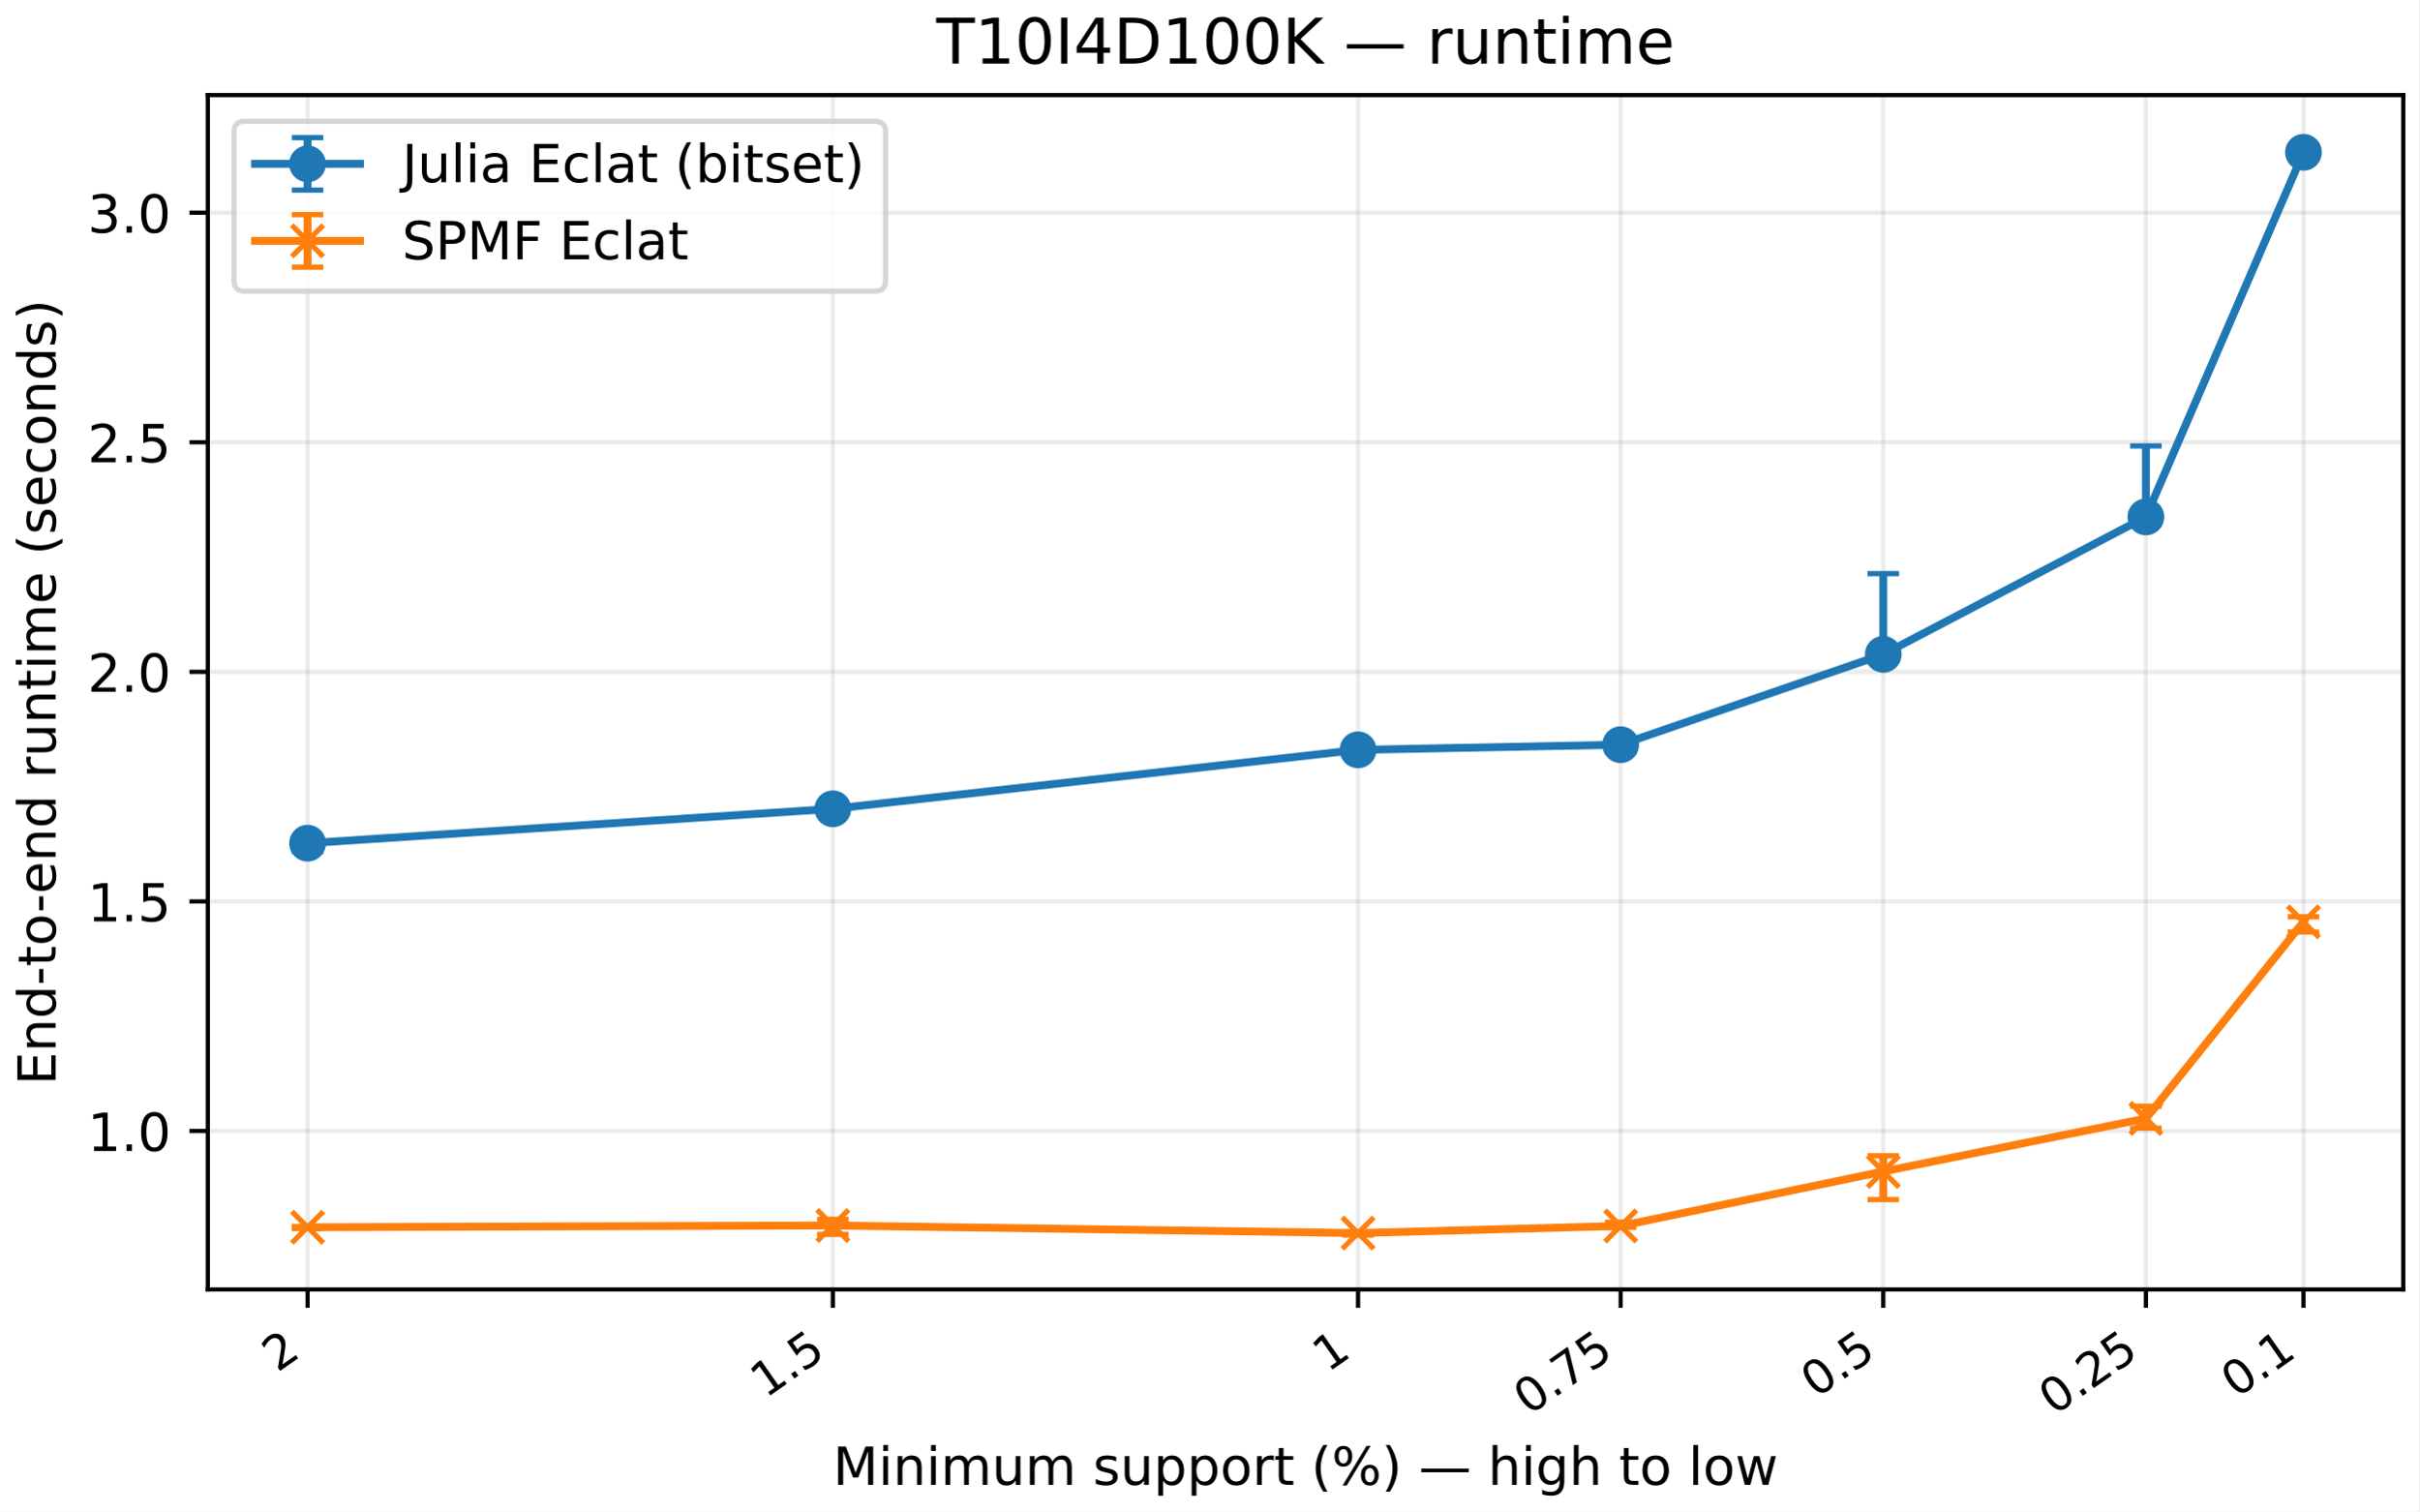
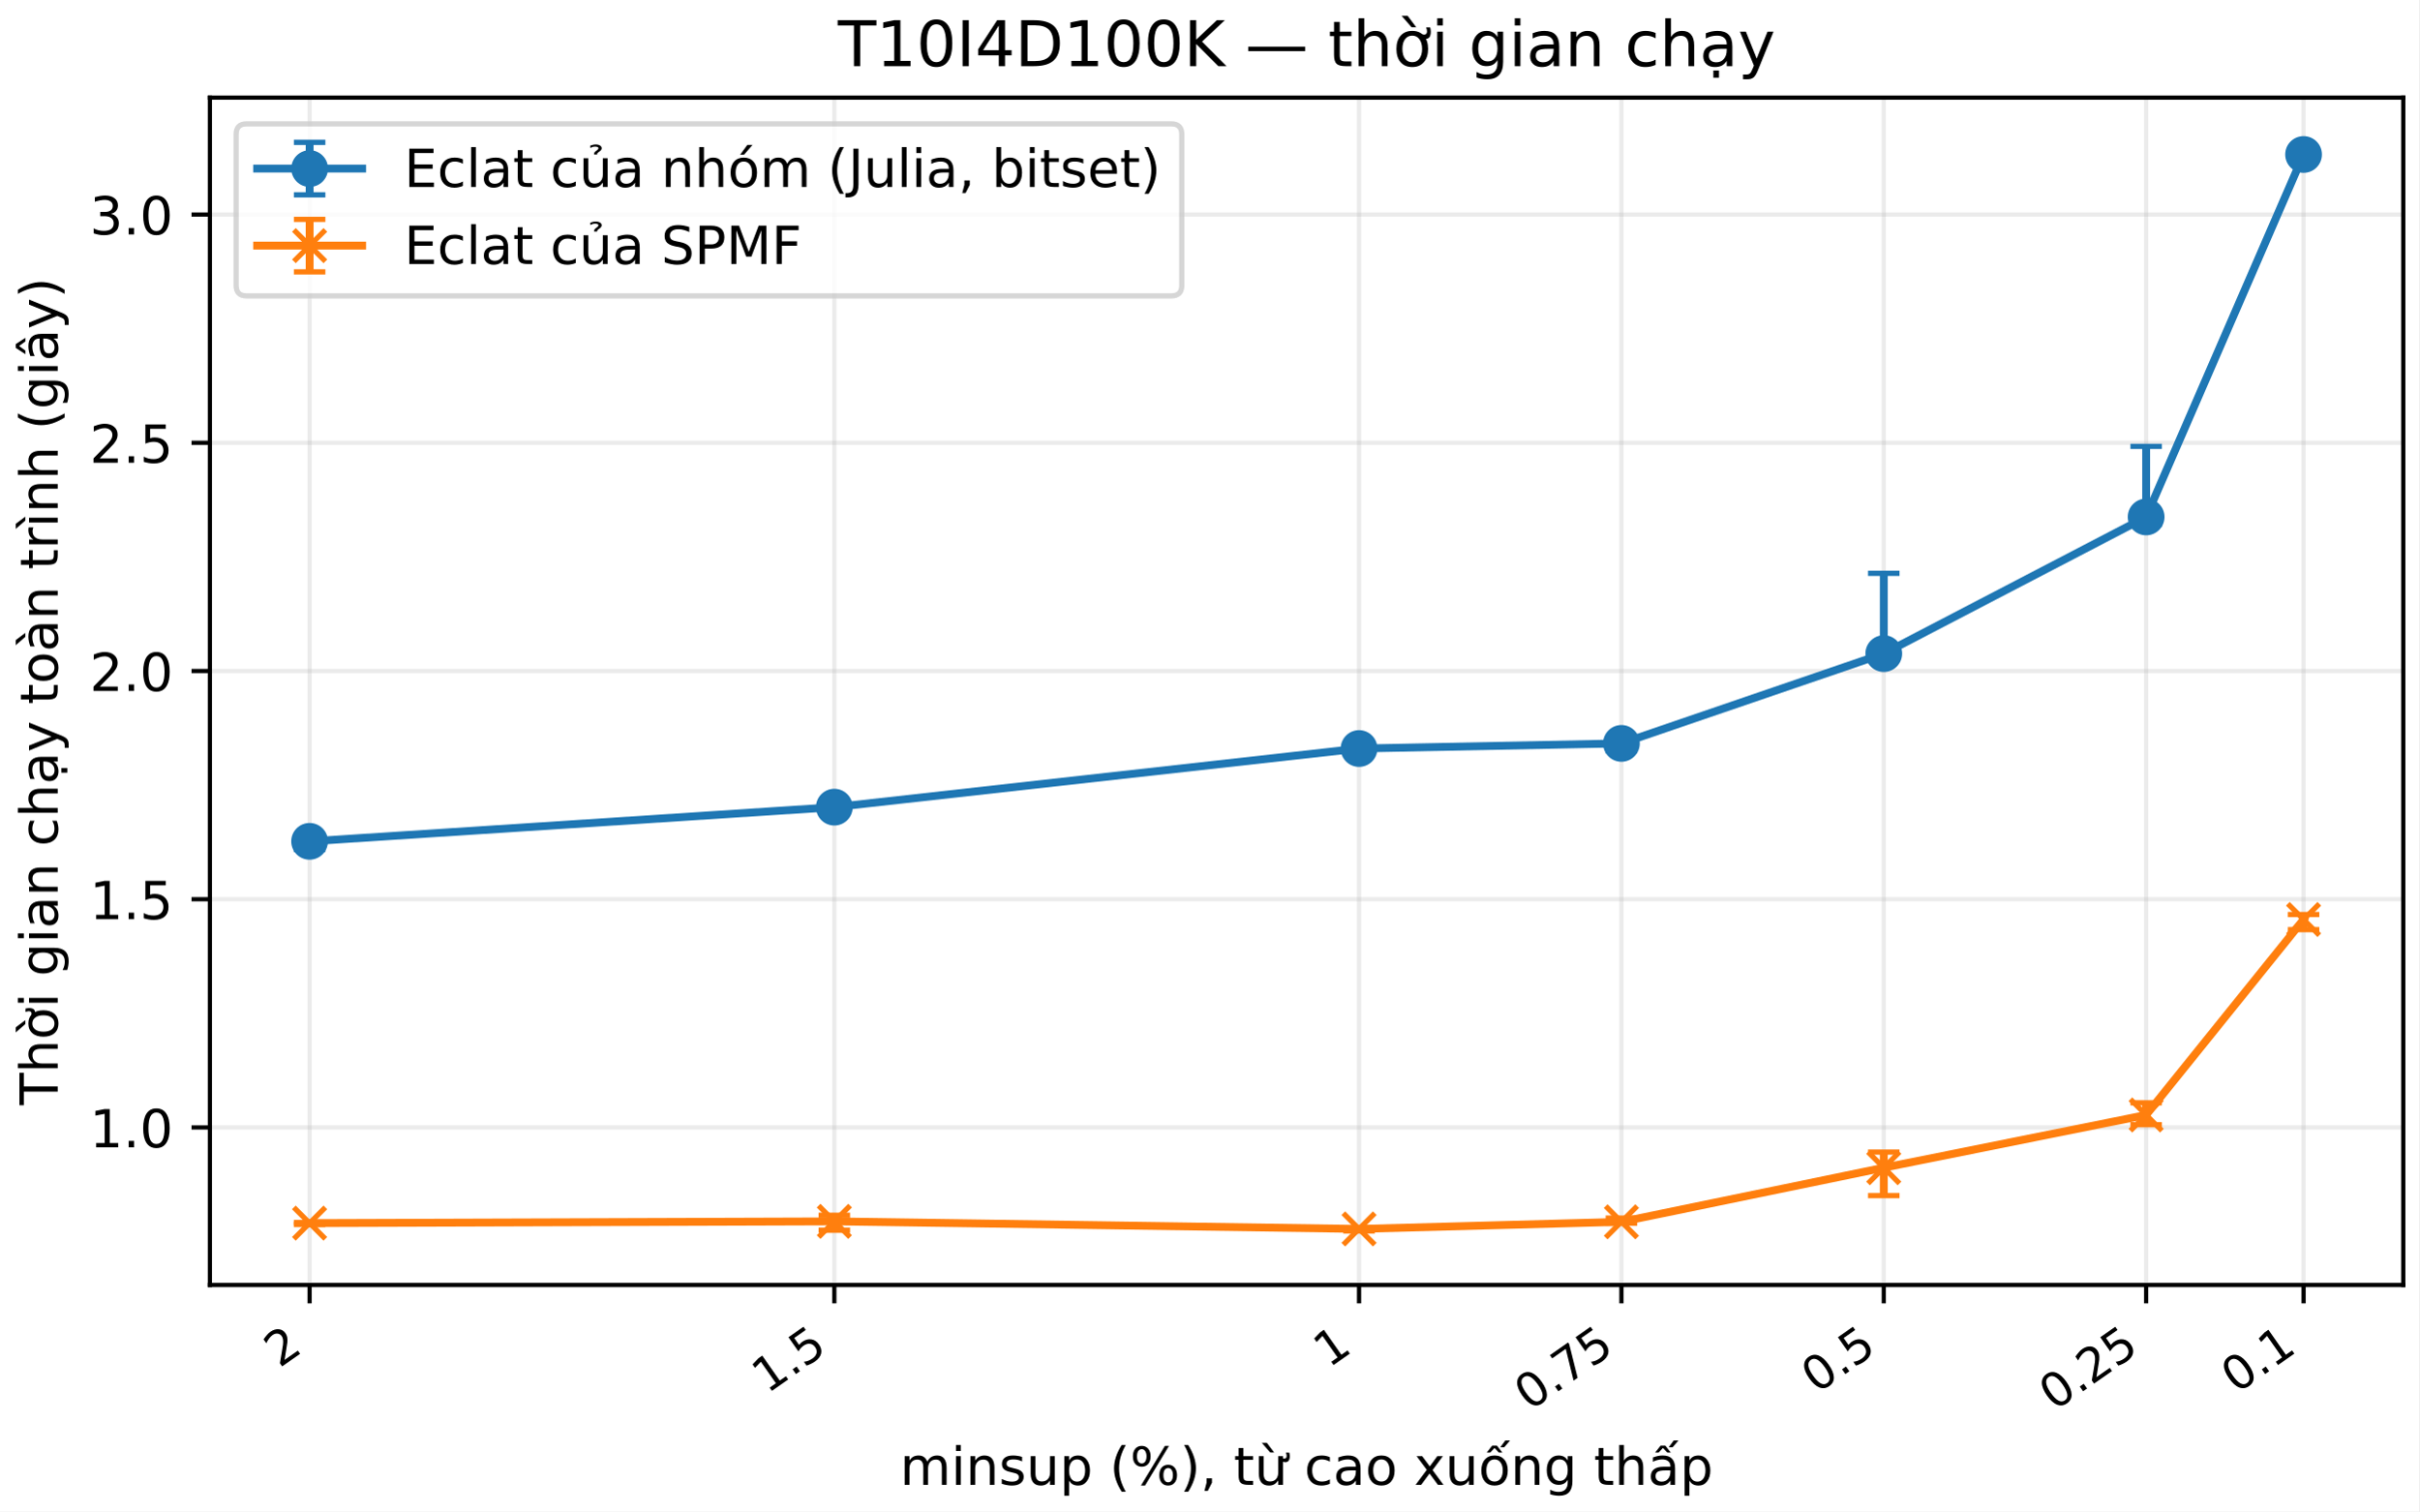
<svg xmlns="http://www.w3.org/2000/svg" xmlns:xlink="http://www.w3.org/1999/xlink" width="460.8pt" height="288pt" viewBox="0 0 460.8 288" version="1.1">
  <defs>
    <style type="text/css">*{stroke-linejoin: round; stroke-linecap: butt}</style>
  </defs>
  <g id="figure_1">
    <g id="patch_1">
      <path d="M 0 288  L 460.8 288  L 460.8 0  L 0 0  z " style="fill: #ffffff" />
    </g>
    <g id="axes_1">
      <g id="patch_2">
-         <path d="M 39.581 245.693  L 457.8 245.693  L 457.8 18.118  L 39.581 18.118  z " style="fill: #ffffff" />
+         <path d="M 39.981 244.84  L 457.8 244.84  L 457.8 18.598  L 39.981 18.598  z " style="fill: #ffffff" />
      </g>
      <g id="matplotlib.axis_1">
        <g id="xtick_1">
          <g id="line2d_1">
-             <path d="M 58.591 245.693  L 58.591 18.118  " clip-path="url(#p88ec82571a)" style="fill: none; stroke: #b0b0b0; stroke-opacity: 0.25; stroke-width: 0.8; stroke-linecap: square" />
+             <path d="M 58.973 244.84  L 58.973 18.598  " clip-path="url(#p6bb3923b7c)" style="fill: none; stroke: #b0b0b0; stroke-opacity: 0.25; stroke-width: 0.8; stroke-linecap: square" />
          </g>
          <g id="line2d_2">
            <defs>
-               <path id="m38ee78e8ec" d="M 0 0  L 0 3.5  " style="stroke: #000000; stroke-width: 0.8" />
+               <path id="md1ca35d4b0" d="M 0 0  L 0 3.5  " style="stroke: #000000; stroke-width: 0.8" />
            </defs>
            <g>
-               <use xlink:href="#m38ee78e8ec" x="58.591" y="245.693" style="stroke: #000000; stroke-width: 0.8" />
+               <use xlink:href="#md1ca35d4b0" x="58.973" y="244.84" style="stroke: #000000; stroke-width: 0.8" />
            </g>
          </g>
          <g id="text_1">
-             <text style="font-size: 9px; font-family: 'DejaVu Sans', 'Bitstream Vera Sans', 'Computer Modern Sans Serif', 'Lucida Grande', 'Verdana', 'Geneva', 'Lucid', 'Arial', 'Helvetica', 'Avant Garde', sans-serif" transform="translate(52.82717 261.5789) rotate(-35)">2</text>
+             <text style="font-size: 9px; font-family: 'DejaVu Sans', 'Bitstream Vera Sans', 'Computer Modern Sans Serif', 'Lucida Grande', 'Verdana', 'Geneva', 'Lucid', 'Arial', 'Helvetica', 'Avant Garde', sans-serif" transform="translate(53.20899 260.7258) rotate(-35)">2</text>
          </g>
        </g>
        <g id="xtick_2">
          <g id="line2d_3">
-             <path d="M 158.644 245.693  L 158.644 18.118  " clip-path="url(#p88ec82571a)" style="fill: none; stroke: #b0b0b0; stroke-opacity: 0.25; stroke-width: 0.8; stroke-linecap: square" />
+             <path d="M 158.93 244.84  L 158.93 18.598  " clip-path="url(#p6bb3923b7c)" style="fill: none; stroke: #b0b0b0; stroke-opacity: 0.25; stroke-width: 0.8; stroke-linecap: square" />
          </g>
          <g id="line2d_4">
            <g>
-               <use xlink:href="#m38ee78e8ec" x="158.644" y="245.693" style="stroke: #000000; stroke-width: 0.8" />
+               <use xlink:href="#md1ca35d4b0" x="158.93" y="244.84" style="stroke: #000000; stroke-width: 0.8" />
            </g>
          </g>
          <g id="text_2">
-             <text style="font-size: 9px; font-family: 'DejaVu Sans', 'Bitstream Vera Sans', 'Computer Modern Sans Serif', 'Lucida Grande', 'Verdana', 'Geneva', 'Lucid', 'Arial', 'Helvetica', 'Avant Garde', sans-serif" transform="translate(145.8457 266.504) rotate(-35)">1.5</text>
+             <text style="font-size: 9px; font-family: 'DejaVu Sans', 'Bitstream Vera Sans', 'Computer Modern Sans Serif', 'Lucida Grande', 'Verdana', 'Geneva', 'Lucid', 'Arial', 'Helvetica', 'Avant Garde', sans-serif" transform="translate(146.1318 265.6508) rotate(-35)">1.5</text>
          </g>
        </g>
        <g id="xtick_3">
          <g id="line2d_5">
-             <path d="M 258.696 245.693  L 258.696 18.118  " clip-path="url(#p88ec82571a)" style="fill: none; stroke: #b0b0b0; stroke-opacity: 0.25; stroke-width: 0.8; stroke-linecap: square" />
+             <path d="M 258.886 244.84  L 258.886 18.598  " clip-path="url(#p6bb3923b7c)" style="fill: none; stroke: #b0b0b0; stroke-opacity: 0.25; stroke-width: 0.8; stroke-linecap: square" />
          </g>
          <g id="line2d_6">
            <g>
-               <use xlink:href="#m38ee78e8ec" x="258.696" y="245.693" style="stroke: #000000; stroke-width: 0.8" />
+               <use xlink:href="#md1ca35d4b0" x="258.886" y="244.84" style="stroke: #000000; stroke-width: 0.8" />
            </g>
          </g>
          <g id="text_3">
-             <text style="font-size: 9px; font-family: 'DejaVu Sans', 'Bitstream Vera Sans', 'Computer Modern Sans Serif', 'Lucida Grande', 'Verdana', 'Geneva', 'Lucid', 'Arial', 'Helvetica', 'Avant Garde', sans-serif" transform="translate(252.9316 261.5789) rotate(-35)">1</text>
+             <text style="font-size: 9px; font-family: 'DejaVu Sans', 'Bitstream Vera Sans', 'Computer Modern Sans Serif', 'Lucida Grande', 'Verdana', 'Geneva', 'Lucid', 'Arial', 'Helvetica', 'Avant Garde', sans-serif" transform="translate(253.122 260.7258) rotate(-35)">1</text>
          </g>
        </g>
        <g id="xtick_4">
          <g id="line2d_7">
-             <path d="M 308.722 245.693  L 308.722 18.118  " clip-path="url(#p88ec82571a)" style="fill: none; stroke: #b0b0b0; stroke-opacity: 0.25; stroke-width: 0.8; stroke-linecap: square" />
+             <path d="M 308.865 244.84  L 308.865 18.598  " clip-path="url(#p6bb3923b7c)" style="fill: none; stroke: #b0b0b0; stroke-opacity: 0.25; stroke-width: 0.8; stroke-linecap: square" />
          </g>
          <g id="line2d_8">
            <g>
-               <use xlink:href="#m38ee78e8ec" x="308.722" y="245.693" style="stroke: #000000; stroke-width: 0.8" />
+               <use xlink:href="#md1ca35d4b0" x="308.865" y="244.84" style="stroke: #000000; stroke-width: 0.8" />
            </g>
          </g>
          <g id="text_4">
-             <text style="font-size: 9px; font-family: 'DejaVu Sans', 'Bitstream Vera Sans', 'Computer Modern Sans Serif', 'Lucida Grande', 'Verdana', 'Geneva', 'Lucid', 'Arial', 'Helvetica', 'Avant Garde', sans-serif" transform="translate(291.2333 269.7884) rotate(-35)">0.75</text>
+             <text style="font-size: 9px; font-family: 'DejaVu Sans', 'Bitstream Vera Sans', 'Computer Modern Sans Serif', 'Lucida Grande', 'Verdana', 'Geneva', 'Lucid', 'Arial', 'Helvetica', 'Avant Garde', sans-serif" transform="translate(291.3759 268.9353) rotate(-35)">0.75</text>
          </g>
        </g>
        <g id="xtick_5">
          <g id="line2d_9">
-             <path d="M 358.748 245.693  L 358.748 18.118  " clip-path="url(#p88ec82571a)" style="fill: none; stroke: #b0b0b0; stroke-opacity: 0.25; stroke-width: 0.8; stroke-linecap: square" />
+             <path d="M 358.843 244.84  L 358.843 18.598  " clip-path="url(#p6bb3923b7c)" style="fill: none; stroke: #b0b0b0; stroke-opacity: 0.25; stroke-width: 0.8; stroke-linecap: square" />
          </g>
          <g id="line2d_10">
            <g>
-               <use xlink:href="#m38ee78e8ec" x="358.748" y="245.693" style="stroke: #000000; stroke-width: 0.8" />
+               <use xlink:href="#md1ca35d4b0" x="358.843" y="244.84" style="stroke: #000000; stroke-width: 0.8" />
            </g>
          </g>
          <g id="text_5">
-             <text style="font-size: 9px; font-family: 'DejaVu Sans', 'Bitstream Vera Sans', 'Computer Modern Sans Serif', 'Lucida Grande', 'Verdana', 'Geneva', 'Lucid', 'Arial', 'Helvetica', 'Avant Garde', sans-serif" transform="translate(345.9501 266.504) rotate(-35)">0.5</text>
+             <text style="font-size: 9px; font-family: 'DejaVu Sans', 'Bitstream Vera Sans', 'Computer Modern Sans Serif', 'Lucida Grande', 'Verdana', 'Geneva', 'Lucid', 'Arial', 'Helvetica', 'Avant Garde', sans-serif" transform="translate(346.0449 265.6508) rotate(-35)">0.5</text>
          </g>
        </g>
        <g id="xtick_6">
          <g id="line2d_11">
-             <path d="M 408.774 245.693  L 408.774 18.118  " clip-path="url(#p88ec82571a)" style="fill: none; stroke: #b0b0b0; stroke-opacity: 0.25; stroke-width: 0.8; stroke-linecap: square" />
+             <path d="M 408.821 244.84  L 408.821 18.598  " clip-path="url(#p6bb3923b7c)" style="fill: none; stroke: #b0b0b0; stroke-opacity: 0.25; stroke-width: 0.8; stroke-linecap: square" />
          </g>
          <g id="line2d_12">
            <g>
-               <use xlink:href="#m38ee78e8ec" x="408.774" y="245.693" style="stroke: #000000; stroke-width: 0.8" />
+               <use xlink:href="#md1ca35d4b0" x="408.821" y="244.84" style="stroke: #000000; stroke-width: 0.8" />
            </g>
          </g>
          <g id="text_6">
-             <text style="font-size: 9px; font-family: 'DejaVu Sans', 'Bitstream Vera Sans', 'Computer Modern Sans Serif', 'Lucida Grande', 'Verdana', 'Geneva', 'Lucid', 'Arial', 'Helvetica', 'Avant Garde', sans-serif" transform="translate(391.2856 269.7884) rotate(-35)">0.25</text>
+             <text style="font-size: 9px; font-family: 'DejaVu Sans', 'Bitstream Vera Sans', 'Computer Modern Sans Serif', 'Lucida Grande', 'Verdana', 'Geneva', 'Lucid', 'Arial', 'Helvetica', 'Avant Garde', sans-serif" transform="translate(391.3324 268.9353) rotate(-35)">0.25</text>
          </g>
        </g>
        <g id="xtick_7">
          <g id="line2d_13">
-             <path d="M 438.79 245.693  L 438.79 18.118  " clip-path="url(#p88ec82571a)" style="fill: none; stroke: #b0b0b0; stroke-opacity: 0.25; stroke-width: 0.8; stroke-linecap: square" />
+             <path d="M 438.808 244.84  L 438.808 18.598  " clip-path="url(#p6bb3923b7c)" style="fill: none; stroke: #b0b0b0; stroke-opacity: 0.25; stroke-width: 0.8; stroke-linecap: square" />
          </g>
          <g id="line2d_14">
            <g>
-               <use xlink:href="#m38ee78e8ec" x="438.79" y="245.693" style="stroke: #000000; stroke-width: 0.8" />
+               <use xlink:href="#md1ca35d4b0" x="438.808" y="244.84" style="stroke: #000000; stroke-width: 0.8" />
            </g>
          </g>
          <g id="text_7">
-             <text style="font-size: 9px; font-family: 'DejaVu Sans', 'Bitstream Vera Sans', 'Computer Modern Sans Serif', 'Lucida Grande', 'Verdana', 'Geneva', 'Lucid', 'Arial', 'Helvetica', 'Avant Garde', sans-serif" transform="translate(425.9919 266.504) rotate(-35)">0.1</text>
+             <text style="font-size: 9px; font-family: 'DejaVu Sans', 'Bitstream Vera Sans', 'Computer Modern Sans Serif', 'Lucida Grande', 'Verdana', 'Geneva', 'Lucid', 'Arial', 'Helvetica', 'Avant Garde', sans-serif" transform="translate(426.0101 265.6508) rotate(-35)">0.1</text>
          </g>
        </g>
        <g id="text_8">
-           <text style="font-size: 10px; font-family: 'DejaVu Sans', 'Bitstream Vera Sans', 'Computer Modern Sans Serif', 'Lucida Grande', 'Verdana', 'Geneva', 'Lucid', 'Arial', 'Helvetica', 'Avant Garde', sans-serif; text-anchor: middle" x="248.691" y="282.92" transform="rotate(-0 248.6906 282.9201)">Minimum support (%) — high to low</text>
+           <text style="font-size: 10px; font-family: 'DejaVu Sans', 'Bitstream Vera Sans', 'Computer Modern Sans Serif', 'Lucida Grande', 'Verdana', 'Geneva', 'Lucid', 'Arial', 'Helvetica', 'Avant Garde', sans-serif; text-anchor: middle" x="248.891" y="282.92" transform="rotate(-0 248.8906 282.9201)">minsup (%), từ cao xuống thấp</text>
        </g>
      </g>
      <g id="matplotlib.axis_2">
        <g id="ytick_1">
          <g id="line2d_15">
-             <path d="M 39.581 215.501  L 457.8 215.501  " clip-path="url(#p88ec82571a)" style="fill: none; stroke: #b0b0b0; stroke-opacity: 0.25; stroke-width: 0.8; stroke-linecap: square" />
+             <path d="M 39.981 214.824  L 457.8 214.824  " clip-path="url(#p6bb3923b7c)" style="fill: none; stroke: #b0b0b0; stroke-opacity: 0.25; stroke-width: 0.8; stroke-linecap: square" />
          </g>
          <g id="line2d_16">
            <defs>
-               <path id="mc80b070662" d="M 0 0  L -3.5 0  " style="stroke: #000000; stroke-width: 0.8" />
+               <path id="m55bbc1bffc" d="M 0 0  L -3.5 0  " style="stroke: #000000; stroke-width: 0.8" />
            </defs>
            <g>
-               <use xlink:href="#mc80b070662" x="39.581" y="215.501" style="stroke: #000000; stroke-width: 0.8" />
+               <use xlink:href="#m55bbc1bffc" x="39.981" y="214.824" style="stroke: #000000; stroke-width: 0.8" />
            </g>
          </g>
          <g id="text_9">
-             <text style="font-size: 10px; font-family: 'DejaVu Sans', 'Bitstream Vera Sans', 'Computer Modern Sans Serif', 'Lucida Grande', 'Verdana', 'Geneva', 'Lucid', 'Arial', 'Helvetica', 'Avant Garde', sans-serif; text-anchor: end" x="32.581" y="219.3" transform="rotate(-0 32.58149 219.2998)">1.0</text>
+             <text style="font-size: 10px; font-family: 'DejaVu Sans', 'Bitstream Vera Sans', 'Computer Modern Sans Serif', 'Lucida Grande', 'Verdana', 'Geneva', 'Lucid', 'Arial', 'Helvetica', 'Avant Garde', sans-serif; text-anchor: end" x="32.981" y="218.623" transform="rotate(-0 32.98149 218.6235)">1.0</text>
          </g>
        </g>
        <g id="ytick_2">
          <g id="line2d_17">
-             <path d="M 39.581 171.757  L 457.8 171.757  " clip-path="url(#p88ec82571a)" style="fill: none; stroke: #b0b0b0; stroke-opacity: 0.25; stroke-width: 0.8; stroke-linecap: square" />
+             <path d="M 39.981 171.337  L 457.8 171.337  " clip-path="url(#p6bb3923b7c)" style="fill: none; stroke: #b0b0b0; stroke-opacity: 0.25; stroke-width: 0.8; stroke-linecap: square" />
          </g>
          <g id="line2d_18">
            <g>
-               <use xlink:href="#mc80b070662" x="39.581" y="171.757" style="stroke: #000000; stroke-width: 0.8" />
+               <use xlink:href="#m55bbc1bffc" x="39.981" y="171.337" style="stroke: #000000; stroke-width: 0.8" />
            </g>
          </g>
          <g id="text_10">
-             <text style="font-size: 10px; font-family: 'DejaVu Sans', 'Bitstream Vera Sans', 'Computer Modern Sans Serif', 'Lucida Grande', 'Verdana', 'Geneva', 'Lucid', 'Arial', 'Helvetica', 'Avant Garde', sans-serif; text-anchor: end" x="32.581" y="175.556" transform="rotate(-0 32.58149 175.5557)">1.5</text>
+             <text style="font-size: 10px; font-family: 'DejaVu Sans', 'Bitstream Vera Sans', 'Computer Modern Sans Serif', 'Lucida Grande', 'Verdana', 'Geneva', 'Lucid', 'Arial', 'Helvetica', 'Avant Garde', sans-serif; text-anchor: end" x="32.981" y="175.136" transform="rotate(-0 32.98149 175.1357)">1.5</text>
          </g>
        </g>
        <g id="ytick_3">
          <g id="line2d_19">
-             <path d="M 39.581 128.013  L 457.8 128.013  " clip-path="url(#p88ec82571a)" style="fill: none; stroke: #b0b0b0; stroke-opacity: 0.25; stroke-width: 0.8; stroke-linecap: square" />
+             <path d="M 39.981 127.849  L 457.8 127.849  " clip-path="url(#p6bb3923b7c)" style="fill: none; stroke: #b0b0b0; stroke-opacity: 0.25; stroke-width: 0.8; stroke-linecap: square" />
          </g>
          <g id="line2d_20">
            <g>
-               <use xlink:href="#mc80b070662" x="39.581" y="128.013" style="stroke: #000000; stroke-width: 0.8" />
+               <use xlink:href="#m55bbc1bffc" x="39.981" y="127.849" style="stroke: #000000; stroke-width: 0.8" />
            </g>
          </g>
          <g id="text_11">
-             <text style="font-size: 10px; font-family: 'DejaVu Sans', 'Bitstream Vera Sans', 'Computer Modern Sans Serif', 'Lucida Grande', 'Verdana', 'Geneva', 'Lucid', 'Arial', 'Helvetica', 'Avant Garde', sans-serif; text-anchor: end" x="32.581" y="131.812" transform="rotate(-0 32.58149 131.8117)">2.0</text>
+             <text style="font-size: 10px; font-family: 'DejaVu Sans', 'Bitstream Vera Sans', 'Computer Modern Sans Serif', 'Lucida Grande', 'Verdana', 'Geneva', 'Lucid', 'Arial', 'Helvetica', 'Avant Garde', sans-serif; text-anchor: end" x="32.981" y="131.648" transform="rotate(-0 32.98149 131.648)">2.0</text>
          </g>
        </g>
        <g id="ytick_4">
          <g id="line2d_21">
-             <path d="M 39.581 84.268  L 457.8 84.268  " clip-path="url(#p88ec82571a)" style="fill: none; stroke: #b0b0b0; stroke-opacity: 0.25; stroke-width: 0.8; stroke-linecap: square" />
+             <path d="M 39.981 84.361  L 457.8 84.361  " clip-path="url(#p6bb3923b7c)" style="fill: none; stroke: #b0b0b0; stroke-opacity: 0.25; stroke-width: 0.8; stroke-linecap: square" />
          </g>
          <g id="line2d_22">
            <g>
-               <use xlink:href="#mc80b070662" x="39.581" y="84.268" style="stroke: #000000; stroke-width: 0.8" />
+               <use xlink:href="#m55bbc1bffc" x="39.981" y="84.361" style="stroke: #000000; stroke-width: 0.8" />
            </g>
          </g>
          <g id="text_12">
-             <text style="font-size: 10px; font-family: 'DejaVu Sans', 'Bitstream Vera Sans', 'Computer Modern Sans Serif', 'Lucida Grande', 'Verdana', 'Geneva', 'Lucid', 'Arial', 'Helvetica', 'Avant Garde', sans-serif; text-anchor: end" x="32.581" y="88.068" transform="rotate(-0 32.58149 88.06771)">2.5</text>
+             <text style="font-size: 10px; font-family: 'DejaVu Sans', 'Bitstream Vera Sans', 'Computer Modern Sans Serif', 'Lucida Grande', 'Verdana', 'Geneva', 'Lucid', 'Arial', 'Helvetica', 'Avant Garde', sans-serif; text-anchor: end" x="32.981" y="88.16" transform="rotate(-0 32.98149 88.1602)">2.5</text>
          </g>
        </g>
        <g id="ytick_5">
          <g id="line2d_23">
-             <path d="M 39.581 40.524  L 457.8 40.524  " clip-path="url(#p88ec82571a)" style="fill: none; stroke: #b0b0b0; stroke-opacity: 0.25; stroke-width: 0.8; stroke-linecap: square" />
+             <path d="M 39.981 40.873  L 457.8 40.873  " clip-path="url(#p6bb3923b7c)" style="fill: none; stroke: #b0b0b0; stroke-opacity: 0.25; stroke-width: 0.8; stroke-linecap: square" />
          </g>
          <g id="line2d_24">
            <g>
-               <use xlink:href="#mc80b070662" x="39.581" y="40.524" style="stroke: #000000; stroke-width: 0.8" />
+               <use xlink:href="#m55bbc1bffc" x="39.981" y="40.873" style="stroke: #000000; stroke-width: 0.8" />
            </g>
          </g>
          <g id="text_13">
-             <text style="font-size: 10px; font-family: 'DejaVu Sans', 'Bitstream Vera Sans', 'Computer Modern Sans Serif', 'Lucida Grande', 'Verdana', 'Geneva', 'Lucid', 'Arial', 'Helvetica', 'Avant Garde', sans-serif; text-anchor: end" x="32.581" y="44.324" transform="rotate(-0 32.58149 44.32369)">3.0</text>
+             <text style="font-size: 10px; font-family: 'DejaVu Sans', 'Bitstream Vera Sans', 'Computer Modern Sans Serif', 'Lucida Grande', 'Verdana', 'Geneva', 'Lucid', 'Arial', 'Helvetica', 'Avant Garde', sans-serif; text-anchor: end" x="32.981" y="44.672" transform="rotate(-0 32.98149 44.67244)">3.0</text>
          </g>
        </g>
        <g id="text_14">
-           <text style="font-size: 10px; font-family: 'DejaVu Sans', 'Bitstream Vera Sans', 'Computer Modern Sans Serif', 'Lucida Grande', 'Verdana', 'Geneva', 'Lucid', 'Arial', 'Helvetica', 'Avant Garde', sans-serif; text-anchor: middle" x="10.599" y="131.905" transform="rotate(-90 10.59868 131.9055)">End-to-end runtime (seconds)</text>
+           <text style="font-size: 10px; font-family: 'DejaVu Sans', 'Bitstream Vera Sans', 'Computer Modern Sans Serif', 'Lucida Grande', 'Verdana', 'Geneva', 'Lucid', 'Arial', 'Helvetica', 'Avant Garde', sans-serif; text-anchor: middle" x="10.999" y="131.719" transform="rotate(-90 10.99868 131.7189)">Thời gian chạy toàn trình (giây)</text>
        </g>
      </g>
      <g id="LineCollection_1">
-         <path d="M 58.591 162.251  L 58.591 159.688  " clip-path="url(#p88ec82571a)" style="fill: none; stroke: #1f77b4; stroke-width: 1.5" />
-         <path d="M 158.644 154.524  L 158.644 153.681  " clip-path="url(#p88ec82571a)" style="fill: none; stroke: #1f77b4; stroke-width: 1.5" />
-         <path d="M 258.696 143.946  L 258.696 142.589  " clip-path="url(#p88ec82571a)" style="fill: none; stroke: #1f77b4; stroke-width: 1.5" />
-         <path d="M 308.722 143.304  L 308.722 140.956  " clip-path="url(#p88ec82571a)" style="fill: none; stroke: #1f77b4; stroke-width: 1.5" />
-         <path d="M 358.748 125.905  L 358.748 109.294  " clip-path="url(#p88ec82571a)" style="fill: none; stroke: #1f77b4; stroke-width: 1.5" />
-         <path d="M 408.774 99.928  L 408.774 84.963  " clip-path="url(#p88ec82571a)" style="fill: none; stroke: #1f77b4; stroke-width: 1.5" />
-         <path d="M 438.79 29.793  L 438.79 28.463  " clip-path="url(#p88ec82571a)" style="fill: none; stroke: #1f77b4; stroke-width: 1.5" />
+         <path d="M 58.973 161.886  L 58.973 159.339  " clip-path="url(#p6bb3923b7c)" style="fill: none; stroke: #1f77b4; stroke-width: 1.5" />
+         <path d="M 158.93 154.205  L 158.93 153.367  " clip-path="url(#p6bb3923b7c)" style="fill: none; stroke: #1f77b4; stroke-width: 1.5" />
+         <path d="M 258.886 143.689  L 258.886 142.339  " clip-path="url(#p6bb3923b7c)" style="fill: none; stroke: #1f77b4; stroke-width: 1.5" />
+         <path d="M 308.865 143.051  L 308.865 140.717  " clip-path="url(#p6bb3923b7c)" style="fill: none; stroke: #1f77b4; stroke-width: 1.5" />
+         <path d="M 358.843 125.754  L 358.843 109.24  " clip-path="url(#p6bb3923b7c)" style="fill: none; stroke: #1f77b4; stroke-width: 1.5" />
+         <path d="M 408.821 99.928  L 408.821 85.052  " clip-path="url(#p6bb3923b7c)" style="fill: none; stroke: #1f77b4; stroke-width: 1.5" />
+         <path d="M 438.808 30.205  L 438.808 28.882  " clip-path="url(#p6bb3923b7c)" style="fill: none; stroke: #1f77b4; stroke-width: 1.5" />
      </g>
      <g id="line2d_25">
        <defs>
-           <path id="m118fb7ac9a" d="M 3 0  L -3 -0  " style="stroke: #1f77b4" />
+           <path id="m0b4a643837" d="M 3 0  L -3 -0  " style="stroke: #1f77b4" />
        </defs>
-         <g clip-path="url(#p88ec82571a)">
-           <use xlink:href="#m118fb7ac9a" x="58.591" y="162.251" style="fill: #1f77b4; stroke: #1f77b4" />
-           <use xlink:href="#m118fb7ac9a" x="158.644" y="154.524" style="fill: #1f77b4; stroke: #1f77b4" />
-           <use xlink:href="#m118fb7ac9a" x="258.696" y="143.946" style="fill: #1f77b4; stroke: #1f77b4" />
-           <use xlink:href="#m118fb7ac9a" x="308.722" y="143.304" style="fill: #1f77b4; stroke: #1f77b4" />
-           <use xlink:href="#m118fb7ac9a" x="358.748" y="125.905" style="fill: #1f77b4; stroke: #1f77b4" />
-           <use xlink:href="#m118fb7ac9a" x="408.774" y="99.928" style="fill: #1f77b4; stroke: #1f77b4" />
-           <use xlink:href="#m118fb7ac9a" x="438.79" y="29.793" style="fill: #1f77b4; stroke: #1f77b4" />
+         <g clip-path="url(#p6bb3923b7c)">
+           <use xlink:href="#m0b4a643837" x="58.973" y="161.886" style="fill: #1f77b4; stroke: #1f77b4" />
+           <use xlink:href="#m0b4a643837" x="158.93" y="154.205" style="fill: #1f77b4; stroke: #1f77b4" />
+           <use xlink:href="#m0b4a643837" x="258.886" y="143.689" style="fill: #1f77b4; stroke: #1f77b4" />
+           <use xlink:href="#m0b4a643837" x="308.865" y="143.051" style="fill: #1f77b4; stroke: #1f77b4" />
+           <use xlink:href="#m0b4a643837" x="358.843" y="125.754" style="fill: #1f77b4; stroke: #1f77b4" />
+           <use xlink:href="#m0b4a643837" x="408.821" y="99.928" style="fill: #1f77b4; stroke: #1f77b4" />
+           <use xlink:href="#m0b4a643837" x="438.808" y="30.205" style="fill: #1f77b4; stroke: #1f77b4" />
        </g>
      </g>
      <g id="line2d_26">
-         <g clip-path="url(#p88ec82571a)">
-           <use xlink:href="#m118fb7ac9a" x="58.591" y="159.688" style="fill: #1f77b4; stroke: #1f77b4" />
-           <use xlink:href="#m118fb7ac9a" x="158.644" y="153.681" style="fill: #1f77b4; stroke: #1f77b4" />
-           <use xlink:href="#m118fb7ac9a" x="258.696" y="142.589" style="fill: #1f77b4; stroke: #1f77b4" />
-           <use xlink:href="#m118fb7ac9a" x="308.722" y="140.956" style="fill: #1f77b4; stroke: #1f77b4" />
-           <use xlink:href="#m118fb7ac9a" x="358.748" y="109.294" style="fill: #1f77b4; stroke: #1f77b4" />
-           <use xlink:href="#m118fb7ac9a" x="408.774" y="84.963" style="fill: #1f77b4; stroke: #1f77b4" />
-           <use xlink:href="#m118fb7ac9a" x="438.79" y="28.463" style="fill: #1f77b4; stroke: #1f77b4" />
+         <g clip-path="url(#p6bb3923b7c)">
+           <use xlink:href="#m0b4a643837" x="58.973" y="159.339" style="fill: #1f77b4; stroke: #1f77b4" />
+           <use xlink:href="#m0b4a643837" x="158.93" y="153.367" style="fill: #1f77b4; stroke: #1f77b4" />
+           <use xlink:href="#m0b4a643837" x="258.886" y="142.339" style="fill: #1f77b4; stroke: #1f77b4" />
+           <use xlink:href="#m0b4a643837" x="308.865" y="140.717" style="fill: #1f77b4; stroke: #1f77b4" />
+           <use xlink:href="#m0b4a643837" x="358.843" y="109.24" style="fill: #1f77b4; stroke: #1f77b4" />
+           <use xlink:href="#m0b4a643837" x="408.821" y="85.052" style="fill: #1f77b4; stroke: #1f77b4" />
+           <use xlink:href="#m0b4a643837" x="438.808" y="28.882" style="fill: #1f77b4; stroke: #1f77b4" />
        </g>
      </g>
      <g id="LineCollection_2">
-         <path d="M 58.591 234.099  L 58.591 233.719  " clip-path="url(#p88ec82571a)" style="fill: none; stroke: #ff7f0e; stroke-width: 1.5" />
-         <path d="M 158.644 235.205  L 158.644 232.328  " clip-path="url(#p88ec82571a)" style="fill: none; stroke: #ff7f0e; stroke-width: 1.5" />
-         <path d="M 258.696 235.348  L 258.696 234.925  " clip-path="url(#p88ec82571a)" style="fill: none; stroke: #ff7f0e; stroke-width: 1.5" />
-         <path d="M 308.722 233.853  L 308.722 232.872  " clip-path="url(#p88ec82571a)" style="fill: none; stroke: #ff7f0e; stroke-width: 1.5" />
-         <path d="M 358.748 228.57  L 358.748 220.219  " clip-path="url(#p88ec82571a)" style="fill: none; stroke: #ff7f0e; stroke-width: 1.5" />
-         <path d="M 408.774 214.971  L 408.774 210.776  " clip-path="url(#p88ec82571a)" style="fill: none; stroke: #ff7f0e; stroke-width: 1.5" />
-         <path d="M 438.79 177.588  L 438.79 174.684  " clip-path="url(#p88ec82571a)" style="fill: none; stroke: #ff7f0e; stroke-width: 1.5" />
+         <path d="M 58.973 233.314  L 58.973 232.936  " clip-path="url(#p6bb3923b7c)" style="fill: none; stroke: #ff7f0e; stroke-width: 1.5" />
+         <path d="M 158.93 234.413  L 158.93 231.553  " clip-path="url(#p6bb3923b7c)" style="fill: none; stroke: #ff7f0e; stroke-width: 1.5" />
+         <path d="M 258.886 234.556  L 258.886 234.135  " clip-path="url(#p6bb3923b7c)" style="fill: none; stroke: #ff7f0e; stroke-width: 1.5" />
+         <path d="M 308.865 233.069  L 308.865 232.094  " clip-path="url(#p6bb3923b7c)" style="fill: none; stroke: #ff7f0e; stroke-width: 1.5" />
+         <path d="M 358.843 227.817  L 358.843 219.515  " clip-path="url(#p6bb3923b7c)" style="fill: none; stroke: #ff7f0e; stroke-width: 1.5" />
+         <path d="M 408.821 214.298  L 408.821 210.128  " clip-path="url(#p6bb3923b7c)" style="fill: none; stroke: #ff7f0e; stroke-width: 1.5" />
+         <path d="M 438.808 177.134  L 438.808 174.247  " clip-path="url(#p6bb3923b7c)" style="fill: none; stroke: #ff7f0e; stroke-width: 1.5" />
      </g>
      <g id="line2d_27">
        <defs>
-           <path id="m4c909d5ee4" d="M 3 0  L -3 -0  " style="stroke: #ff7f0e" />
+           <path id="m0f4e9fab2a" d="M 3 0  L -3 -0  " style="stroke: #ff7f0e" />
        </defs>
-         <g clip-path="url(#p88ec82571a)">
-           <use xlink:href="#m4c909d5ee4" x="58.591" y="234.099" style="fill: #ff7f0e; stroke: #ff7f0e" />
-           <use xlink:href="#m4c909d5ee4" x="158.644" y="235.205" style="fill: #ff7f0e; stroke: #ff7f0e" />
-           <use xlink:href="#m4c909d5ee4" x="258.696" y="235.348" style="fill: #ff7f0e; stroke: #ff7f0e" />
-           <use xlink:href="#m4c909d5ee4" x="308.722" y="233.853" style="fill: #ff7f0e; stroke: #ff7f0e" />
-           <use xlink:href="#m4c909d5ee4" x="358.748" y="228.57" style="fill: #ff7f0e; stroke: #ff7f0e" />
-           <use xlink:href="#m4c909d5ee4" x="408.774" y="214.971" style="fill: #ff7f0e; stroke: #ff7f0e" />
-           <use xlink:href="#m4c909d5ee4" x="438.79" y="177.588" style="fill: #ff7f0e; stroke: #ff7f0e" />
+         <g clip-path="url(#p6bb3923b7c)">
+           <use xlink:href="#m0f4e9fab2a" x="58.973" y="233.314" style="fill: #ff7f0e; stroke: #ff7f0e" />
+           <use xlink:href="#m0f4e9fab2a" x="158.93" y="234.413" style="fill: #ff7f0e; stroke: #ff7f0e" />
+           <use xlink:href="#m0f4e9fab2a" x="258.886" y="234.556" style="fill: #ff7f0e; stroke: #ff7f0e" />
+           <use xlink:href="#m0f4e9fab2a" x="308.865" y="233.069" style="fill: #ff7f0e; stroke: #ff7f0e" />
+           <use xlink:href="#m0f4e9fab2a" x="358.843" y="227.817" style="fill: #ff7f0e; stroke: #ff7f0e" />
+           <use xlink:href="#m0f4e9fab2a" x="408.821" y="214.298" style="fill: #ff7f0e; stroke: #ff7f0e" />
+           <use xlink:href="#m0f4e9fab2a" x="438.808" y="177.134" style="fill: #ff7f0e; stroke: #ff7f0e" />
        </g>
      </g>
      <g id="line2d_28">
-         <g clip-path="url(#p88ec82571a)">
-           <use xlink:href="#m4c909d5ee4" x="58.591" y="233.719" style="fill: #ff7f0e; stroke: #ff7f0e" />
-           <use xlink:href="#m4c909d5ee4" x="158.644" y="232.328" style="fill: #ff7f0e; stroke: #ff7f0e" />
-           <use xlink:href="#m4c909d5ee4" x="258.696" y="234.925" style="fill: #ff7f0e; stroke: #ff7f0e" />
-           <use xlink:href="#m4c909d5ee4" x="308.722" y="232.872" style="fill: #ff7f0e; stroke: #ff7f0e" />
-           <use xlink:href="#m4c909d5ee4" x="358.748" y="220.219" style="fill: #ff7f0e; stroke: #ff7f0e" />
-           <use xlink:href="#m4c909d5ee4" x="408.774" y="210.776" style="fill: #ff7f0e; stroke: #ff7f0e" />
-           <use xlink:href="#m4c909d5ee4" x="438.79" y="174.684" style="fill: #ff7f0e; stroke: #ff7f0e" />
+         <g clip-path="url(#p6bb3923b7c)">
+           <use xlink:href="#m0f4e9fab2a" x="58.973" y="232.936" style="fill: #ff7f0e; stroke: #ff7f0e" />
+           <use xlink:href="#m0f4e9fab2a" x="158.93" y="231.553" style="fill: #ff7f0e; stroke: #ff7f0e" />
+           <use xlink:href="#m0f4e9fab2a" x="258.886" y="234.135" style="fill: #ff7f0e; stroke: #ff7f0e" />
+           <use xlink:href="#m0f4e9fab2a" x="308.865" y="232.094" style="fill: #ff7f0e; stroke: #ff7f0e" />
+           <use xlink:href="#m0f4e9fab2a" x="358.843" y="219.515" style="fill: #ff7f0e; stroke: #ff7f0e" />
+           <use xlink:href="#m0f4e9fab2a" x="408.821" y="210.128" style="fill: #ff7f0e; stroke: #ff7f0e" />
+           <use xlink:href="#m0f4e9fab2a" x="438.808" y="174.247" style="fill: #ff7f0e; stroke: #ff7f0e" />
        </g>
      </g>
      <g id="line2d_29">
-         <path d="M 58.591 160.662  L 158.644 154.11  L 258.696 142.873  L 308.722 141.891  L 358.748 124.679  L 408.774 98.488  L 438.79 29.016  " clip-path="url(#p88ec82571a)" style="fill: none; stroke: #1f77b4; stroke-width: 1.5; stroke-linecap: square" />
+         <path d="M 58.973 160.307  L 158.93 153.793  L 258.886 142.622  L 308.865 141.646  L 358.843 124.534  L 408.821 98.497  L 438.808 29.432  " clip-path="url(#p6bb3923b7c)" style="fill: none; stroke: #1f77b4; stroke-width: 1.5; stroke-linecap: square" />
        <defs>
-           <path id="md9b5904f82" d="M 0 3  C 0.796 3 1.559 2.684 2.121 2.121  C 2.684 1.559 3 0.796 3 0  C 3 -0.796 2.684 -1.559 2.121 -2.121  C 1.559 -2.684 0.796 -3 0 -3  C -0.796 -3 -1.559 -2.684 -2.121 -2.121  C -2.684 -1.559 -3 -0.796 -3 0  C -3 0.796 -2.684 1.559 -2.121 2.121  C -1.559 2.684 -0.796 3 0 3  z " style="stroke: #1f77b4" />
+           <path id="m09a63ad1e8" d="M 0 3  C 0.796 3 1.559 2.684 2.121 2.121  C 2.684 1.559 3 0.796 3 0  C 3 -0.796 2.684 -1.559 2.121 -2.121  C 1.559 -2.684 0.796 -3 0 -3  C -0.796 -3 -1.559 -2.684 -2.121 -2.121  C -2.684 -1.559 -3 -0.796 -3 0  C -3 0.796 -2.684 1.559 -2.121 2.121  C -1.559 2.684 -0.796 3 0 3  z " style="stroke: #1f77b4" />
        </defs>
-         <g clip-path="url(#p88ec82571a)">
-           <use xlink:href="#md9b5904f82" x="58.591" y="160.662" style="fill: #1f77b4; stroke: #1f77b4" />
-           <use xlink:href="#md9b5904f82" x="158.644" y="154.11" style="fill: #1f77b4; stroke: #1f77b4" />
-           <use xlink:href="#md9b5904f82" x="258.696" y="142.873" style="fill: #1f77b4; stroke: #1f77b4" />
-           <use xlink:href="#md9b5904f82" x="308.722" y="141.891" style="fill: #1f77b4; stroke: #1f77b4" />
-           <use xlink:href="#md9b5904f82" x="358.748" y="124.679" style="fill: #1f77b4; stroke: #1f77b4" />
-           <use xlink:href="#md9b5904f82" x="408.774" y="98.488" style="fill: #1f77b4; stroke: #1f77b4" />
-           <use xlink:href="#md9b5904f82" x="438.79" y="29.016" style="fill: #1f77b4; stroke: #1f77b4" />
+         <g clip-path="url(#p6bb3923b7c)">
+           <use xlink:href="#m09a63ad1e8" x="58.973" y="160.307" style="fill: #1f77b4; stroke: #1f77b4" />
+           <use xlink:href="#m09a63ad1e8" x="158.93" y="153.793" style="fill: #1f77b4; stroke: #1f77b4" />
+           <use xlink:href="#m09a63ad1e8" x="258.886" y="142.622" style="fill: #1f77b4; stroke: #1f77b4" />
+           <use xlink:href="#m09a63ad1e8" x="308.865" y="141.646" style="fill: #1f77b4; stroke: #1f77b4" />
+           <use xlink:href="#m09a63ad1e8" x="358.843" y="124.534" style="fill: #1f77b4; stroke: #1f77b4" />
+           <use xlink:href="#m09a63ad1e8" x="408.821" y="98.497" style="fill: #1f77b4; stroke: #1f77b4" />
+           <use xlink:href="#m09a63ad1e8" x="438.808" y="29.432" style="fill: #1f77b4; stroke: #1f77b4" />
        </g>
      </g>
      <g id="line2d_30">
-         <path d="M 58.591 233.837  L 158.644 233.503  L 258.696 234.951  L 308.722 233.591  L 358.748 223.216  L 408.774 213.109  L 438.79 175.646  " clip-path="url(#p88ec82571a)" style="fill: none; stroke: #ff7f0e; stroke-width: 1.5; stroke-linecap: square" />
+         <path d="M 58.973 233.054  L 158.93 232.721  L 258.886 234.16  L 308.865 232.808  L 358.843 222.495  L 408.821 212.447  L 438.808 175.203  " clip-path="url(#p6bb3923b7c)" style="fill: none; stroke: #ff7f0e; stroke-width: 1.5; stroke-linecap: square" />
        <defs>
-           <path id="m4af73ccd3e" d="M -3 3  L 3 -3  M -3 -3  L 3 3  " style="stroke: #ff7f0e" />
+           <path id="md327b732f3" d="M -3 3  L 3 -3  M -3 -3  L 3 3  " style="stroke: #ff7f0e" />
        </defs>
-         <g clip-path="url(#p88ec82571a)">
-           <use xlink:href="#m4af73ccd3e" x="58.591" y="233.837" style="fill: #ff7f0e; stroke: #ff7f0e" />
-           <use xlink:href="#m4af73ccd3e" x="158.644" y="233.503" style="fill: #ff7f0e; stroke: #ff7f0e" />
-           <use xlink:href="#m4af73ccd3e" x="258.696" y="234.951" style="fill: #ff7f0e; stroke: #ff7f0e" />
-           <use xlink:href="#m4af73ccd3e" x="308.722" y="233.591" style="fill: #ff7f0e; stroke: #ff7f0e" />
-           <use xlink:href="#m4af73ccd3e" x="358.748" y="223.216" style="fill: #ff7f0e; stroke: #ff7f0e" />
-           <use xlink:href="#m4af73ccd3e" x="408.774" y="213.109" style="fill: #ff7f0e; stroke: #ff7f0e" />
-           <use xlink:href="#m4af73ccd3e" x="438.79" y="175.646" style="fill: #ff7f0e; stroke: #ff7f0e" />
+         <g clip-path="url(#p6bb3923b7c)">
+           <use xlink:href="#md327b732f3" x="58.973" y="233.054" style="fill: #ff7f0e; stroke: #ff7f0e" />
+           <use xlink:href="#md327b732f3" x="158.93" y="232.721" style="fill: #ff7f0e; stroke: #ff7f0e" />
+           <use xlink:href="#md327b732f3" x="258.886" y="234.16" style="fill: #ff7f0e; stroke: #ff7f0e" />
+           <use xlink:href="#md327b732f3" x="308.865" y="232.808" style="fill: #ff7f0e; stroke: #ff7f0e" />
+           <use xlink:href="#md327b732f3" x="358.843" y="222.495" style="fill: #ff7f0e; stroke: #ff7f0e" />
+           <use xlink:href="#md327b732f3" x="408.821" y="212.447" style="fill: #ff7f0e; stroke: #ff7f0e" />
+           <use xlink:href="#md327b732f3" x="438.808" y="175.203" style="fill: #ff7f0e; stroke: #ff7f0e" />
        </g>
      </g>
      <g id="patch_3">
-         <path d="M 39.581 245.693  L 39.581 18.118  " style="fill: none; stroke: #000000; stroke-width: 0.8; stroke-linejoin: miter; stroke-linecap: square" />
+         <path d="M 39.981 244.84  L 39.981 18.598  " style="fill: none; stroke: #000000; stroke-width: 0.8; stroke-linejoin: miter; stroke-linecap: square" />
      </g>
      <g id="patch_4">
-         <path d="M 457.8 245.693  L 457.8 18.118  " style="fill: none; stroke: #000000; stroke-width: 0.8; stroke-linejoin: miter; stroke-linecap: square" />
+         <path d="M 457.8 244.84  L 457.8 18.598  " style="fill: none; stroke: #000000; stroke-width: 0.8; stroke-linejoin: miter; stroke-linecap: square" />
      </g>
      <g id="patch_5">
-         <path d="M 39.581 245.693  L 457.8 245.693  " style="fill: none; stroke: #000000; stroke-width: 0.8; stroke-linejoin: miter; stroke-linecap: square" />
+         <path d="M 39.981 244.84  L 457.8 244.84  " style="fill: none; stroke: #000000; stroke-width: 0.8; stroke-linejoin: miter; stroke-linecap: square" />
      </g>
      <g id="patch_6">
-         <path d="M 39.581 18.118  L 457.8 18.118  " style="fill: none; stroke: #000000; stroke-width: 0.8; stroke-linejoin: miter; stroke-linecap: square" />
+         <path d="M 39.981 18.598  L 457.8 18.598  " style="fill: none; stroke: #000000; stroke-width: 0.8; stroke-linejoin: miter; stroke-linecap: square" />
      </g>
      <g id="text_15">
-         <text style="font-size: 12px; font-family: 'DejaVu Sans', 'Bitstream Vera Sans', 'Computer Modern Sans Serif', 'Lucida Grande', 'Verdana', 'Geneva', 'Lucid', 'Arial', 'Helvetica', 'Avant Garde', sans-serif; text-anchor: middle" x="248.691" y="12.118" transform="rotate(-0 248.6906 12.11837)">T10I4D100K — runtime</text>
+         <text style="font-size: 12px; font-family: 'DejaVu Sans', 'Bitstream Vera Sans', 'Computer Modern Sans Serif', 'Lucida Grande', 'Verdana', 'Geneva', 'Lucid', 'Arial', 'Helvetica', 'Avant Garde', sans-serif; text-anchor: middle" x="248.891" y="12.598" transform="rotate(-0 248.8906 12.59836)">T10I4D100K — thời gian chạy</text>
      </g>
      <g id="legend_1">
        <g id="patch_7">
-           <path d="M 46.581 55.475  L 166.686 55.475  Q 168.686 55.475 168.686 53.475  L 168.686 25.118  Q 168.686 23.118 166.686 23.118  L 46.581 23.118  Q 44.581 23.118 44.581 25.118  L 44.581 53.475  Q 44.581 55.475 46.581 55.475  z " style="fill: #ffffff; opacity: 0.8; stroke: #cccccc; stroke-linejoin: miter" />
+           <path d="M 46.981 56.378  L 223.119 56.378  Q 225.119 56.378 225.119 54.378  L 225.119 25.598  Q 225.119 23.598 223.119 23.598  L 46.981 23.598  Q 44.981 23.598 44.981 25.598  L 44.981 54.378  Q 44.981 56.378 46.981 56.378  z " style="fill: #ffffff; opacity: 0.8; stroke: #cccccc; stroke-linejoin: miter" />
        </g>
        <g id="LineCollection_3">
-           <path d="M 58.581 36.217  L 58.581 26.217  " style="fill: none; stroke: #1f77b4; stroke-width: 1.5" />
+           <path d="M 58.981 37.12  L 58.981 27.12  " style="fill: none; stroke: #1f77b4; stroke-width: 1.5" />
        </g>
        <g id="line2d_31">
          <g>
-             <use xlink:href="#m118fb7ac9a" x="58.581" y="36.217" style="fill: #1f77b4; stroke: #1f77b4" />
+             <use xlink:href="#m0b4a643837" x="58.981" y="37.12" style="fill: #1f77b4; stroke: #1f77b4" />
          </g>
        </g>
        <g id="line2d_32">
          <g>
-             <use xlink:href="#m118fb7ac9a" x="58.581" y="26.217" style="fill: #1f77b4; stroke: #1f77b4" />
+             <use xlink:href="#m0b4a643837" x="58.981" y="27.12" style="fill: #1f77b4; stroke: #1f77b4" />
          </g>
        </g>
        <g id="line2d_33">
-           <path d="M 48.581 31.217  L 68.581 31.217  " style="fill: none; stroke: #1f77b4; stroke-width: 1.5; stroke-linecap: square" />
+           <path d="M 48.981 32.12  L 68.981 32.12  " style="fill: none; stroke: #1f77b4; stroke-width: 1.5; stroke-linecap: square" />
        </g>
        <g id="line2d_34">
          <g>
-             <use xlink:href="#md9b5904f82" x="58.581" y="31.217" style="fill: #1f77b4; stroke: #1f77b4" />
+             <use xlink:href="#m09a63ad1e8" x="58.981" y="32.12" style="fill: #1f77b4; stroke: #1f77b4" />
          </g>
        </g>
        <g id="text_16">
-           <text style="font-size: 10px; font-family: 'DejaVu Sans', 'Bitstream Vera Sans', 'Computer Modern Sans Serif', 'Lucida Grande', 'Verdana', 'Geneva', 'Lucid', 'Arial', 'Helvetica', 'Avant Garde', sans-serif; text-anchor: start" x="76.581" y="34.717" transform="rotate(-0 76.58149 34.7168)">Julia Eclat (bitset)</text>
+           <text style="font-size: 10px; font-family: 'DejaVu Sans', 'Bitstream Vera Sans', 'Computer Modern Sans Serif', 'Lucida Grande', 'Verdana', 'Geneva', 'Lucid', 'Arial', 'Helvetica', 'Avant Garde', sans-serif; text-anchor: start" x="76.981" y="35.62" transform="rotate(-0 76.98149 35.62024)">Eclat của nhóm (Julia, bitset)</text>
        </g>
        <g id="LineCollection_4">
-           <path d="M 58.581 50.895  L 58.581 40.895  " style="fill: none; stroke: #ff7f0e; stroke-width: 1.5" />
+           <path d="M 58.981 51.798  L 58.981 41.798  " style="fill: none; stroke: #ff7f0e; stroke-width: 1.5" />
        </g>
        <g id="line2d_35">
          <g>
-             <use xlink:href="#m4c909d5ee4" x="58.581" y="50.895" style="fill: #ff7f0e; stroke: #ff7f0e" />
+             <use xlink:href="#m0f4e9fab2a" x="58.981" y="51.798" style="fill: #ff7f0e; stroke: #ff7f0e" />
          </g>
        </g>
        <g id="line2d_36">
          <g>
-             <use xlink:href="#m4c909d5ee4" x="58.581" y="40.895" style="fill: #ff7f0e; stroke: #ff7f0e" />
+             <use xlink:href="#m0f4e9fab2a" x="58.981" y="41.798" style="fill: #ff7f0e; stroke: #ff7f0e" />
          </g>
        </g>
        <g id="line2d_37">
-           <path d="M 48.581 45.895  L 68.581 45.895  " style="fill: none; stroke: #ff7f0e; stroke-width: 1.5; stroke-linecap: square" />
+           <path d="M 48.981 46.798  L 68.981 46.798  " style="fill: none; stroke: #ff7f0e; stroke-width: 1.5; stroke-linecap: square" />
        </g>
        <g id="line2d_38">
          <g>
-             <use xlink:href="#m4af73ccd3e" x="58.581" y="45.895" style="fill: #ff7f0e; stroke: #ff7f0e" />
+             <use xlink:href="#md327b732f3" x="58.981" y="46.798" style="fill: #ff7f0e; stroke: #ff7f0e" />
          </g>
        </g>
        <g id="text_17">
-           <text style="font-size: 10px; font-family: 'DejaVu Sans', 'Bitstream Vera Sans', 'Computer Modern Sans Serif', 'Lucida Grande', 'Verdana', 'Geneva', 'Lucid', 'Arial', 'Helvetica', 'Avant Garde', sans-serif; text-anchor: start" x="76.581" y="49.395" transform="rotate(-0 76.58149 49.39493)">SPMF Eclat</text>
+           <text style="font-size: 10px; font-family: 'DejaVu Sans', 'Bitstream Vera Sans', 'Computer Modern Sans Serif', 'Lucida Grande', 'Verdana', 'Geneva', 'Lucid', 'Arial', 'Helvetica', 'Avant Garde', sans-serif; text-anchor: start" x="76.981" y="50.298" transform="rotate(-0 76.98149 50.29836)">Eclat của SPMF</text>
        </g>
      </g>
    </g>
  </g>
  <defs>
-     <clipPath id="p88ec82571a">
-       <rect x="39.581" y="18.118" width="418.218" height="227.574" />
+     <clipPath id="p6bb3923b7c">
+       <rect x="39.981" y="18.598" width="417.818" height="226.241" />
    </clipPath>
  </defs>
</svg>
